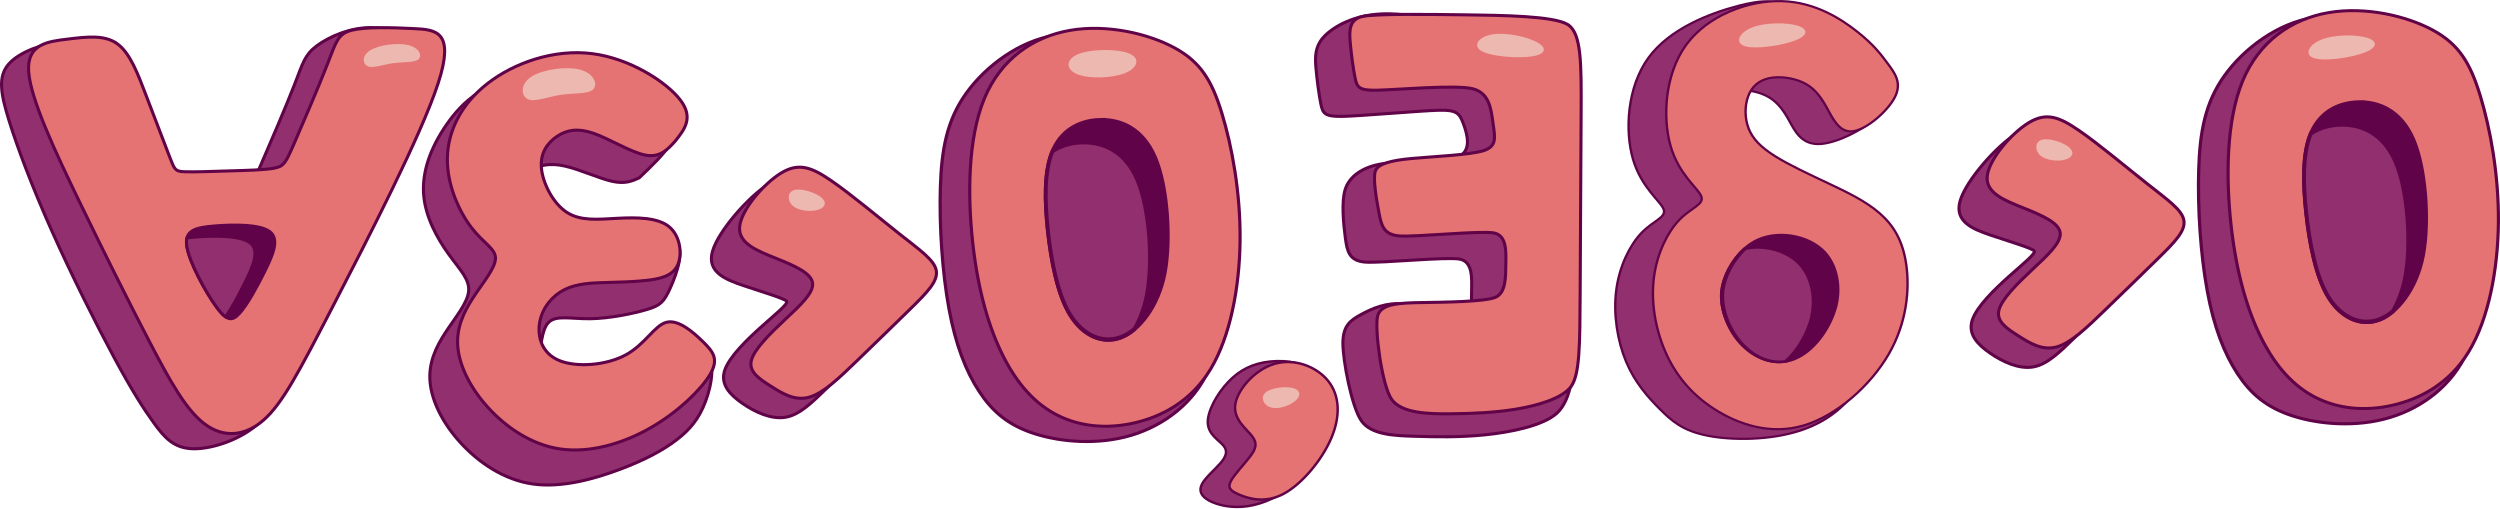
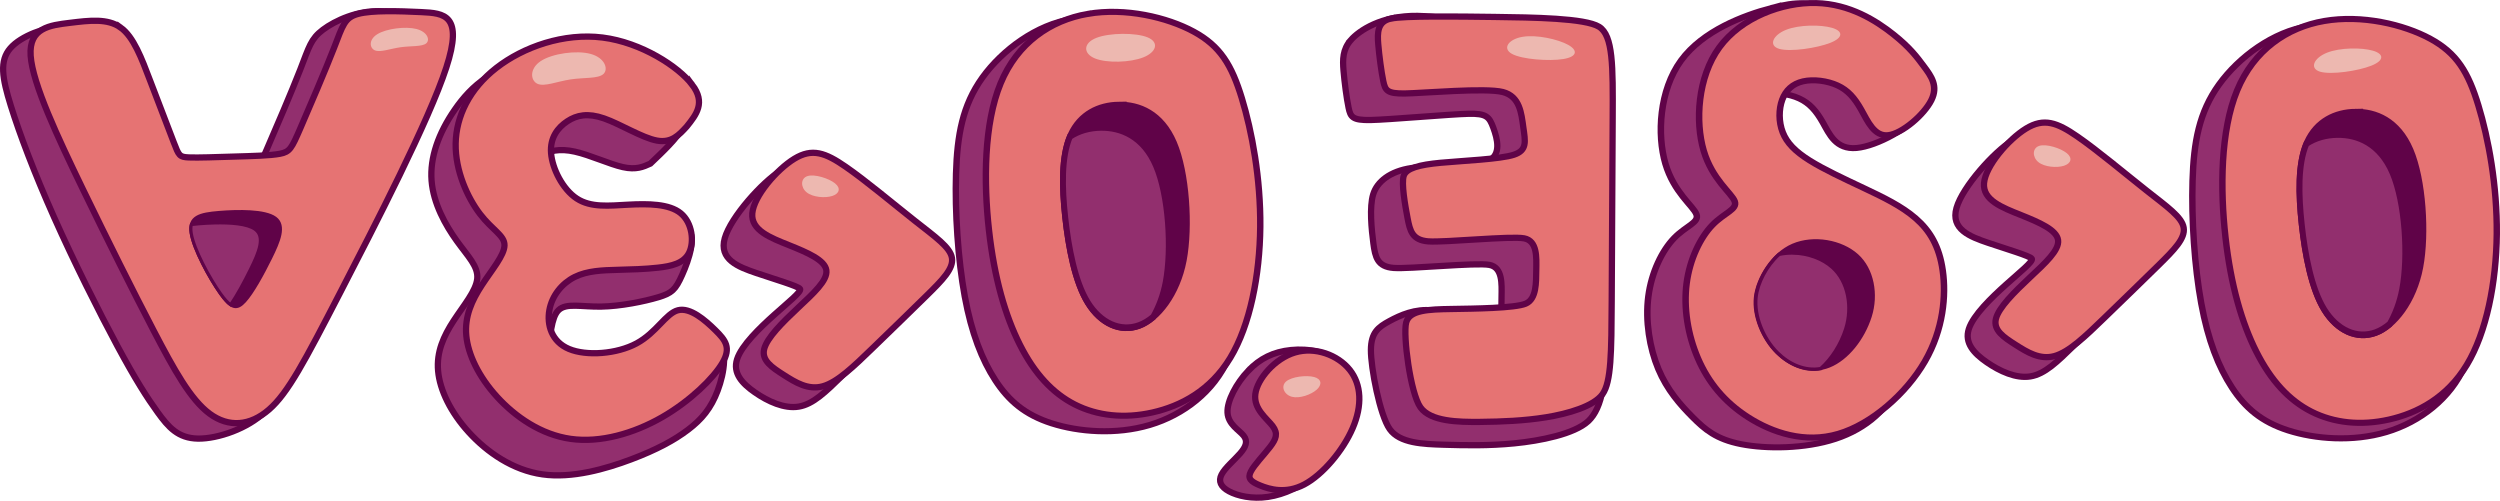
- <svg xmlns="http://www.w3.org/2000/svg" xmlns:xlink="http://www.w3.org/1999/xlink" width="809.963" height="164.648" viewBox="0 0 809.963 164.648" version="1.1" id="svg1" xml:space="preserve">
+ <svg xmlns="http://www.w3.org/2000/svg" xmlns:xlink="http://www.w3.org/1999/xlink" width="797.981" height="159.851" viewBox="0 0 797.981 159.851" version="1.1" id="svg1" xml:space="preserve">
  <defs id="defs1">
    <linearGradient id="swatch43">
      <stop style="stop-color:#600348;stop-opacity:1;" offset="0" id="stop43" />
    </linearGradient>
    <linearGradient id="swatch28">
      <stop style="stop-color:#e67373;stop-opacity:1;" offset="0" id="stop28" />
    </linearGradient>
-     <linearGradient id="swatch13" gradientTransform="matrix(1.364013,0,0,0.8775046,10.29575,65.1576)">
+     <linearGradient id="swatch13" gradientTransform="matrix(1.860533,0,0,0.7700143,18.96157,131.7303)">
      <stop style="stop-color:#922f6e;stop-opacity:1;" offset="0" id="stop13" />
    </linearGradient>
    <linearGradient id="swatch11">
      <stop style="stop-color:#e4638b;stop-opacity:1;" offset="0" id="stop11" />
    </linearGradient>
    <linearGradient id="swatch9" gradientTransform="translate(2.07443)">
      <stop style="stop-color:#edb8b0;stop-opacity:1;" offset="0" id="stop9" />
    </linearGradient>
    <linearGradient xlink:href="#swatch28" id="linearGradient28" x1="652.443" y1="274.319" x2="727.408" y2="274.319" gradientUnits="userSpaceOnUse" />
-     <linearGradient xlink:href="#swatch43" id="linearGradient43" x1="366.797" y1="281.662" x2="461.245" y2="281.662" gradientUnits="userSpaceOnUse" />
  </defs>
-   <g id="layer1" transform="translate(-71.3006,-67.58266)">
+   <g id="layer1" transform="translate(-70.801,-72.97865)">
    <g id="g43" transform="translate(-143.8271,-137.3733)">
-       <path style="fill:url(#swatch13);fill-opacity:1;stroke:url(#swatch43)" d="m 788.644,180.109 c -11.164,3.199 -28.133,10.025 -37.116,23.322 -8.983,13.296 -9.979,33.062 -6.467,45.94 3.512,12.878 11.531,18.869 12.796,22.553 1.265,3.684 -4.224,5.061 -9.171,10.569 -4.947,5.508 -9.353,15.146 -10.655,26.009 -1.302,10.863 0.501,22.952 4.128,32.306 3.627,9.354 9.079,15.974 14.141,21.458 5.062,5.484 9.734,9.834 19.996,12.01 10.263,2.176 26.116,2.18 38.882,-2.367 12.766,-4.547 22.445,-13.645 27.101,-26.592 4.656,-12.947 4.29,-29.744 2.121,-41.602 -2.168,-11.858 -6.139,-18.778 -11.932,-24.214 -5.793,-5.437 -13.409,-9.39 -21.417,-13.471 -8.008,-4.08 -16.409,-8.288 -22.33,-12.293 -5.921,-4.005 -9.361,-7.809 -11.059,-12.505 -1.697,-4.696 -1.652,-10.286 -0.202,-14.524 1.45,-4.238 4.303,-7.125 8.586,-8.176 4.284,-1.051 9.998,-0.267 14.232,1.832 4.235,2.099 6.99,5.513 9.706,10.698 2.716,5.185 5.394,12.14 13.872,11.346 8.478,-0.794 22.757,-9.339 25.726,-15.721 2.97,-6.382 -5.369,-10.602 -10.995,-14.831 -5.626,-4.228 -8.538,-8.465 -12.762,-14.148 -4.224,-5.683 -9.761,-12.811 -15.209,-16.589 -5.448,-3.778 -10.808,-4.207 -21.973,-1.008 z" id="path39" transform="matrix(0.7740566,0,0,0.7168996,167.4926,77.8114)" />
-       <path style="fill:url(#swatch13);stroke:url(#swatch43)" d="m 264.544,213.025 c -2.403,-4.333 -4.694,-6.288 -9.769,-5.934 -5.076,0.354 -12.935,3.016 -16.429,7.045 -3.494,4.029 -2.621,9.424 0.166,18.364 2.787,8.94 7.489,21.426 13.827,35.631 6.338,14.205 14.312,30.13 20.151,40.978 5.839,10.848 9.543,16.618 12.931,21.289 3.388,4.671 6.459,8.243 12.819,8.343 6.36,0.1 16.008,-3.272 21.322,-8.511 5.313,-5.238 6.292,-12.343 15.382,-32.568 9.09,-20.225 26.292,-53.57 31.248,-72.257 4.956,-18.687 -2.334,-22.715 -9.611,-23.071 -7.277,-0.356 -14.542,2.96 -18.437,5.89 -3.895,2.93 -4.422,5.473 -7.233,12.686 -2.811,7.213 -7.907,19.093 -10.726,25.578 -2.819,6.485 -3.36,7.572 -6.497,8.177 -3.136,0.605 -8.868,0.728 -14.625,0.9 -5.757,0.172 -11.542,0.394 -14.521,0.27 -2.979,-0.124 -3.155,-0.593 -4.784,-4.829 -1.628,-4.235 -4.709,-12.235 -7.505,-19.588 -2.795,-7.352 -5.307,-14.06 -7.709,-18.394 z" id="path37" transform="translate(-20.43032,11.61118)" />
-       <path style="fill:#922f6e;fill-opacity:1;stroke:url(#linearGradient43);stroke-opacity:1" d="m 446.765,226.224 c -6.981,-6.552 -29.228,-11.788 -44.183,-10.768 -14.955,1.02 -22.618,8.296 -27.823,15.819 -5.205,7.523 -7.952,15.294 -7.39,22.618 0.562,7.324 4.434,14.203 8.027,19.213 3.593,5.011 6.907,8.154 6.554,12.065 -0.353,3.911 -4.372,8.59 -7.546,13.466 -3.175,4.877 -5.505,9.951 -4.95,16.038 0.555,6.087 3.994,13.187 9.831,19.583 5.837,6.396 14.07,12.089 23.511,13.414 9.441,1.325 20.089,-1.717 28.271,-4.795 8.182,-3.078 13.898,-6.191 18.227,-9.496 4.33,-3.305 7.273,-6.801 9.403,-12.463 2.13,-5.662 3.447,-13.489 -0.449,-17.09 -3.896,-3.601 -13.004,-2.974 -19.052,0.408 -6.048,3.383 -9.036,9.522 -15.365,12.944 -6.329,3.423 -15.999,4.129 -19.622,2.467 -3.623,-1.662 -1.197,-5.691 0.017,-10.775 1.215,-5.084 1.218,-11.223 3.668,-13.614 2.45,-2.392 7.345,-1.036 13.592,-1.141 6.246,-0.105 13.843,-1.67 18.216,-2.982 4.373,-1.312 5.522,-2.37 7.638,-7.107 2.116,-4.737 5.199,-13.152 0.92,-15.675 -4.28,-2.523 -15.922,0.846 -24.612,2.866 -8.69,2.02 -14.427,2.692 -18.943,-0.274 -4.516,-2.966 -7.811,-9.569 -8.191,-14.49 -0.38,-4.921 2.156,-8.161 5.18,-10.152 3.024,-1.991 6.535,-2.735 11.403,-1.649 4.868,1.086 11.092,4.001 15.336,4.943 4.244,0.943 6.507,-0.087 8.77,-1.117 8.311,-7.891 16.544,-15.707 9.563,-22.259 z" id="path35" transform="translate(-14.98878,14.09957)" />
-       <path style="fill:url(#swatch28);stroke:url(#swatch43)" d="m 262.795,214.37 c -4.151,-2.988 -9.937,-2.255 -16.228,-1.489 -6.291,0.765 -13.086,1.562 -12.481,10.489 0.605,8.927 8.611,25.984 16.601,42.475 7.99,16.491 15.964,32.416 22.58,45.117 6.616,12.701 11.874,22.177 17.935,26.66 6.061,4.483 12.924,3.973 18.996,-1.333 6.072,-5.306 11.353,-15.407 22.594,-37.13 11.241,-21.723 28.444,-55.068 33.957,-71.976 5.513,-16.907 -0.663,-17.377 -7.94,-17.733 -7.277,-0.356 -15.656,-0.598 -20.108,0.553 -4.452,1.151 -4.978,3.694 -7.79,10.906 -2.811,7.213 -7.907,19.093 -10.726,25.578 -2.819,6.485 -3.36,7.572 -6.497,8.177 -3.136,0.605 -8.868,0.728 -14.625,0.9 -5.757,0.172 -11.542,0.394 -14.521,0.27 -2.979,-0.124 -3.155,-0.593 -4.784,-4.829 -1.628,-4.235 -4.709,-12.235 -7.505,-19.588 -2.795,-7.352 -5.307,-14.06 -9.458,-17.049 z" id="path1" transform="translate(-9.673469,4.765906)" />
+       <path style="fill:url(#swatch13);fill-opacity:1;stroke:url(#swatch43);stroke-width:2.685;stroke-dasharray:none" d="m 788.644,180.109 c -11.164,3.199 -28.133,10.025 -37.116,23.322 -8.983,13.296 -9.979,33.062 -6.467,45.94 3.512,12.878 11.531,18.869 12.796,22.553 1.265,3.684 -4.224,5.061 -9.171,10.569 -4.947,5.508 -9.353,15.146 -10.655,26.009 -1.302,10.863 0.501,22.952 4.128,32.306 3.627,9.354 9.079,15.974 14.141,21.458 5.062,5.484 9.734,9.834 19.996,12.01 10.263,2.176 26.116,2.18 38.882,-2.367 12.766,-4.547 22.445,-13.645 27.101,-26.592 4.656,-12.947 4.29,-29.744 2.121,-41.602 -2.168,-11.858 -6.139,-18.778 -11.932,-24.214 -5.793,-5.437 -13.409,-9.39 -21.417,-13.471 -8.008,-4.08 -16.409,-8.288 -22.33,-12.293 -5.921,-4.005 -9.361,-7.809 -11.059,-12.505 -1.697,-4.696 -1.652,-10.286 -0.202,-14.524 1.45,-4.238 4.303,-7.125 8.586,-8.176 4.284,-1.051 9.998,-0.267 14.232,1.832 4.235,2.099 6.99,5.513 9.706,10.698 2.716,5.185 5.394,12.14 13.872,11.346 8.478,-0.794 22.757,-9.339 25.726,-15.721 2.97,-6.382 -5.369,-10.602 -10.995,-14.831 -5.626,-4.228 -8.538,-8.465 -12.762,-14.148 -4.224,-5.683 -9.761,-12.811 -15.209,-16.589 -5.448,-3.778 -10.808,-4.207 -21.973,-1.008 z" id="path39" transform="matrix(0.7740566,0,0,0.7168996,169.4926,83.8114)" />
+       <path style="fill:url(#swatch13);stroke:url(#swatch43);stroke-width:2;stroke-dasharray:none" d="m 264.544,213.025 c -2.403,-4.333 -4.694,-6.288 -9.769,-5.934 -5.076,0.354 -12.935,3.016 -16.429,7.045 -3.494,4.029 -2.621,9.424 0.166,18.364 2.787,8.94 7.489,21.426 13.827,35.631 6.338,14.205 14.312,30.13 20.151,40.978 5.839,10.848 9.543,16.618 12.931,21.289 3.388,4.671 6.459,8.243 12.819,8.343 6.36,0.1 16.008,-3.272 21.322,-8.511 5.313,-5.238 6.292,-12.343 15.382,-32.568 9.09,-20.225 26.292,-53.57 31.248,-72.257 4.956,-18.687 -2.334,-22.715 -9.611,-23.071 -7.277,-0.356 -14.542,2.96 -18.437,5.89 -3.895,2.93 -4.422,5.473 -7.233,12.686 -2.811,7.213 -7.907,19.093 -10.726,25.578 -2.819,6.485 -3.36,7.572 -6.497,8.177 -3.136,0.605 -8.868,0.728 -14.625,0.9 -5.757,0.172 -11.542,0.394 -14.521,0.27 -2.979,-0.124 -3.155,-0.593 -4.784,-4.829 -1.628,-4.235 -4.709,-12.235 -7.505,-19.588 -2.795,-7.352 -5.307,-14.06 -7.709,-18.394 z" id="path37" transform="translate(-20.43032,11.61118)" />
+       <path style="fill:#922f6e;fill-opacity:1;stroke:url(#swatch43);stroke-width:2;stroke-dasharray:none;stroke-opacity:1" d="m 446.765,226.224 c -6.981,-6.552 -29.228,-11.788 -44.183,-10.768 -14.955,1.02 -22.618,8.296 -27.823,15.819 -5.205,7.523 -7.952,15.294 -7.39,22.618 0.562,7.324 4.434,14.203 8.027,19.213 3.593,5.011 6.907,8.154 6.554,12.065 -0.353,3.911 -4.372,8.59 -7.546,13.466 -3.175,4.877 -5.505,9.951 -4.95,16.038 0.555,6.087 3.994,13.187 9.831,19.583 5.837,6.396 14.07,12.089 23.511,13.414 9.441,1.325 20.089,-1.717 28.271,-4.795 8.182,-3.078 13.898,-6.191 18.227,-9.496 4.33,-3.305 7.273,-6.801 9.403,-12.463 2.13,-5.662 3.447,-13.489 -0.449,-17.09 -3.896,-3.601 -13.004,-2.974 -19.052,0.408 -6.048,3.383 -9.036,9.522 -15.365,12.944 -6.329,3.423 -15.999,4.129 -19.622,2.467 -3.623,-1.662 -1.197,-5.691 0.017,-10.775 1.215,-5.084 1.218,-11.223 3.668,-13.614 2.45,-2.392 7.345,-1.036 13.592,-1.141 6.246,-0.105 13.843,-1.67 18.216,-2.982 4.373,-1.312 5.522,-2.37 7.638,-7.107 2.116,-4.737 5.199,-13.152 0.92,-15.675 -4.28,-2.523 -15.922,0.846 -24.612,2.866 -8.69,2.02 -14.427,2.692 -18.943,-0.274 -4.516,-2.966 -7.811,-9.569 -8.191,-14.49 -0.38,-4.921 2.156,-8.161 5.18,-10.152 3.024,-1.991 6.535,-2.735 11.403,-1.649 4.868,1.086 11.092,4.001 15.336,4.943 4.244,0.943 6.507,-0.087 8.77,-1.117 8.311,-7.891 16.544,-15.707 9.563,-22.259 z" id="path35" transform="translate(-14.98878,14.09957)" />
+       <path style="fill:url(#swatch28);stroke:url(#swatch43);stroke-width:2;stroke-dasharray:none" d="m 262.795,214.37 c -4.151,-2.988 -9.937,-2.255 -16.228,-1.489 -6.291,0.765 -13.086,1.562 -12.481,10.489 0.605,8.927 8.611,25.984 16.601,42.475 7.99,16.491 15.964,32.416 22.58,45.117 6.616,12.701 11.874,22.177 17.935,26.66 6.061,4.483 12.924,3.973 18.996,-1.333 6.072,-5.306 11.353,-15.407 22.594,-37.13 11.241,-21.723 28.444,-55.068 33.957,-71.976 5.513,-16.907 -0.663,-17.377 -7.94,-17.733 -7.277,-0.356 -15.656,-0.598 -20.108,0.553 -4.452,1.151 -4.978,3.694 -7.79,10.906 -2.811,7.213 -7.907,19.093 -10.726,25.578 -2.819,6.485 -3.36,7.572 -6.497,8.177 -3.136,0.605 -8.868,0.728 -14.625,0.9 -5.757,0.172 -11.542,0.394 -14.521,0.27 -2.979,-0.124 -3.155,-0.593 -4.784,-4.829 -1.628,-4.235 -4.709,-12.235 -7.505,-19.588 -2.795,-7.352 -5.307,-14.06 -9.458,-17.049 z" id="path1" transform="translate(-9.673469,4.765906)" />
      <path style="fill:url(#swatch43);fill-opacity:1;stroke:url(#swatch43)" d="m 312.154,275.208 c -3.255,-2.414 -11.858,-2.292 -17.947,-1.792 -6.089,0.499 -9.663,1.376 -8.883,6.519 0.78,5.143 5.915,14.553 9.372,19.393 3.457,4.84 5.238,5.112 7.712,2.382 2.474,-2.73 5.643,-8.46 8.275,-13.8 2.631,-5.34 4.726,-10.289 1.471,-12.702 z" id="path2" transform="translate(-9.673469,4.765906)" />
-       <path style="fill:#e67373;fill-opacity:1;stroke:url(#swatch43)" d="m 441.555,234.613 c -4.378,-5.759 -16.194,-13.467 -28.568,-15.042 -12.374,-1.574 -25.307,2.985 -33.908,9.667 -8.601,6.681 -12.869,15.484 -13.013,24.194 -0.144,8.71 3.836,17.327 7.782,22.473 3.946,5.147 7.858,6.823 7.804,10.001 -0.054,3.178 -4.073,7.856 -7.248,12.733 -3.175,4.877 -5.505,9.951 -4.95,16.038 0.555,6.087 3.994,13.187 9.831,19.583 5.837,6.396 14.07,12.089 23.511,13.414 9.441,1.325 20.089,-1.717 29.134,-6.907 9.044,-5.19 16.485,-12.527 19.3,-17.369 2.815,-4.842 1.004,-7.188 -2.282,-10.425 -3.286,-3.237 -8.049,-7.364 -11.924,-6.358 -3.875,1.006 -6.863,7.145 -13.192,10.567 -6.329,3.423 -15.999,4.129 -21.591,1.788 -5.592,-2.341 -7.105,-7.728 -6.271,-12.378 0.834,-4.649 4.016,-8.561 8.068,-10.586 4.052,-2.025 8.975,-2.163 13.574,-2.285 4.599,-0.122 8.875,-0.227 13.04,-0.697 4.165,-0.47 8.22,-1.306 9.921,-4.766 1.701,-3.46 1.049,-9.545 -2.656,-12.597 -3.705,-3.052 -10.463,-3.072 -16.711,-2.746 -6.248,0.326 -11.985,0.998 -16.501,-1.968 -4.516,-2.966 -7.811,-9.569 -8.191,-14.49 -0.38,-4.921 2.156,-8.161 5.18,-10.152 3.024,-1.991 6.535,-2.735 11.757,-0.916 5.221,1.819 12.152,6.201 16.83,7.062 4.678,0.861 7.104,-1.799 9.53,-4.458 3.061,-3.811 6.122,-7.621 1.744,-13.381 z" id="path3" transform="translate(-5.992797,2.765906)" />
+       <path style="fill:#e67373;fill-opacity:1;stroke:url(#swatch43);stroke-width:2;stroke-dasharray:none" d="m 441.555,234.613 c -4.378,-5.759 -16.194,-13.467 -28.568,-15.042 -12.374,-1.574 -25.307,2.985 -33.908,9.667 -8.601,6.681 -12.869,15.484 -13.013,24.194 -0.144,8.71 3.836,17.327 7.782,22.473 3.946,5.147 7.858,6.823 7.804,10.001 -0.054,3.178 -4.073,7.856 -7.248,12.733 -3.175,4.877 -5.505,9.951 -4.95,16.038 0.555,6.087 3.994,13.187 9.831,19.583 5.837,6.396 14.07,12.089 23.511,13.414 9.441,1.325 20.089,-1.717 29.134,-6.907 9.044,-5.19 16.485,-12.527 19.3,-17.369 2.815,-4.842 1.004,-7.188 -2.282,-10.425 -3.286,-3.237 -8.049,-7.364 -11.924,-6.358 -3.875,1.006 -6.863,7.145 -13.192,10.567 -6.329,3.423 -15.999,4.129 -21.591,1.788 -5.592,-2.341 -7.105,-7.728 -6.271,-12.378 0.834,-4.649 4.016,-8.561 8.068,-10.586 4.052,-2.025 8.975,-2.163 13.574,-2.285 4.599,-0.122 8.875,-0.227 13.04,-0.697 4.165,-0.47 8.22,-1.306 9.921,-4.766 1.701,-3.46 1.049,-9.545 -2.656,-12.597 -3.705,-3.052 -10.463,-3.072 -16.711,-2.746 -6.248,0.326 -11.985,0.998 -16.501,-1.968 -4.516,-2.966 -7.811,-9.569 -8.191,-14.49 -0.38,-4.921 2.156,-8.161 5.18,-10.152 3.024,-1.991 6.535,-2.735 11.757,-0.916 5.221,1.819 12.152,6.201 16.83,7.062 4.678,0.861 7.104,-1.799 9.53,-4.458 3.061,-3.811 6.122,-7.621 1.744,-13.381 z" id="path3" transform="translate(-5.992797,2.765906)" />
      <g id="g41">
-         <path style="fill:url(#swatch13);fill-opacity:1;stroke:url(#swatch43)" d="m 482.412,242.771 c -5.705,3.48 -15.862,14.705 -17.796,21.502 -1.934,6.797 4.355,9.167 10.039,11.098 5.684,1.931 13.509,4.23 14.008,5.101 0.499,0.871 -3.978,4.413 -8.38,8.375 -4.402,3.962 -10.3,9.587 -11.733,14.047 -1.433,4.46 1.6,7.756 5.726,10.613 4.126,2.857 9.344,5.277 13.944,4.523 4.6,-0.754 8.581,-4.681 13.827,-9.796 5.247,-5.115 11.759,-11.418 16.795,-16.376 5.036,-4.957 8.595,-8.569 8.04,-11.984 -0.555,-3.416 -5.225,-6.635 -11.954,-11.945 -6.729,-5.31 -15.517,-12.71 -20.537,-18.542 -5.021,-5.832 -6.274,-10.096 -11.979,-6.615 z" id="path33" transform="translate(-18.64951,22.11368)" />
-         <path style="fill:#e67373;fill-opacity:1;stroke:url(#swatch43)" d="m 476.573,248.226 c -5.705,3.48 -12.942,11.977 -13.416,17.411 -0.474,5.433 5.815,7.803 11.729,10.176 5.915,2.373 11.455,4.749 11.908,8.008 0.453,3.259 -4.182,7.402 -9.045,11.979 -4.863,4.577 -9.954,9.587 -10.811,13.202 -0.856,3.615 2.522,5.835 6.245,8.212 3.722,2.377 7.788,4.912 12.445,3.639 4.657,-1.273 9.906,-6.352 15.786,-12.044 5.881,-5.691 12.393,-11.995 17.429,-16.952 5.036,-4.957 8.595,-8.569 8.04,-11.984 -0.555,-3.416 -5.225,-6.635 -11.954,-11.945 -6.729,-5.31 -15.517,-12.71 -21.997,-17.178 -6.48,-4.468 -10.654,-6.004 -16.359,-2.524 z" id="path4" transform="translate(-8.399977,12.80531)" />
+         <path style="fill:url(#swatch13);fill-opacity:1;stroke:url(#swatch43);stroke-width:2;stroke-dasharray:none" d="m 482.412,242.771 c -5.705,3.48 -15.862,14.705 -17.796,21.502 -1.934,6.797 4.355,9.167 10.039,11.098 5.684,1.931 13.509,4.23 14.008,5.101 0.499,0.871 -3.978,4.413 -8.38,8.375 -4.402,3.962 -10.3,9.587 -11.733,14.047 -1.433,4.46 1.6,7.756 5.726,10.613 4.126,2.857 9.344,5.277 13.944,4.523 4.6,-0.754 8.581,-4.681 13.827,-9.796 5.247,-5.115 11.759,-11.418 16.795,-16.376 5.036,-4.957 8.595,-8.569 8.04,-11.984 -0.555,-3.416 -5.225,-6.635 -11.954,-11.945 -6.729,-5.31 -15.517,-12.71 -20.537,-18.542 -5.021,-5.832 -6.274,-10.096 -11.979,-6.615 z" id="path33" transform="translate(-18.64951,22.11368)" />
+         <path style="fill:#e67373;fill-opacity:1;stroke:url(#swatch43);stroke-width:2;stroke-dasharray:none" d="m 476.573,248.226 c -5.705,3.48 -12.942,11.977 -13.416,17.411 -0.474,5.433 5.815,7.803 11.729,10.176 5.915,2.373 11.455,4.749 11.908,8.008 0.453,3.259 -4.182,7.402 -9.045,11.979 -4.863,4.577 -9.954,9.587 -10.811,13.202 -0.856,3.615 2.522,5.835 6.245,8.212 3.722,2.377 7.788,4.912 12.445,3.639 4.657,-1.273 9.906,-6.352 15.786,-12.044 5.881,-5.691 12.393,-11.995 17.429,-16.952 5.036,-4.957 8.595,-8.569 8.04,-11.984 -0.555,-3.416 -5.225,-6.635 -11.954,-11.945 -6.729,-5.31 -15.517,-12.71 -21.997,-17.178 -6.48,-4.468 -10.654,-6.004 -16.359,-2.524 z" id="path4" transform="translate(-8.399977,12.80531)" />
        <path style="fill:url(#swatch9);fill-opacity:1;stroke:none;stroke-opacity:1" d="m 406.216,230.833 c -3.546,-1.032 -10.461,-1.032 -14.667,0.647 -4.206,1.679 -5.703,5.037 -2.157,6.069 3.546,1.032 12.135,-0.262 16.341,-1.941 4.206,-1.679 4.029,-3.743 0.483,-4.776 z" id="path52-7" transform="matrix(0.5663611,0.0418897,0.2451739,-0.8406598,193.6004,449.9435)" />
      </g>
-       <g id="g42" style="stroke:url(#swatch43)">
-         <path style="fill:url(#swatch13);fill-opacity:1;stroke:url(#swatch43)" d="m 564.445,211.379 c -10.702,1.729 -21.167,9.835 -27.214,18.673 -6.047,8.838 -7.675,18.408 -8.024,30.713 -0.349,12.305 0.583,27.345 2.646,39.133 2.063,11.789 5.258,20.326 9.31,26.829 4.052,6.503 8.961,10.972 17.1,13.709 8.139,2.737 19.507,3.742 29.784,0.52 10.276,-3.222 19.461,-10.671 23.849,-21.14 4.388,-10.469 3.981,-23.959 2.441,-38.232 -1.54,-14.273 -4.211,-29.329 -7.285,-39.899 -3.074,-10.57 -6.551,-16.655 -13.759,-22.021 -7.208,-5.366 -18.146,-10.014 -28.848,-8.285 z" id="path31" transform="matrix(1.050839,0,0,1,-36.3204,5.038067)" />
-         <path style="fill:url(#swatch28);fill-opacity:1;stroke:url(#swatch43);stroke-width:0.976;stroke-dasharray:none;stroke-opacity:1" d="m 560.268,214.781 c -11.37,2.058 -21.417,9.285 -26.486,22.186 -5.069,12.901 -5.162,31.475 -3.537,46.797 1.624,15.323 4.965,27.394 9.383,36.587 4.418,9.192 9.912,15.505 16.734,19.126 6.823,3.621 14.974,4.549 23.569,2.518 8.595,-2.031 17.633,-7.021 23.63,-17.452 5.997,-10.431 8.952,-26.302 9.095,-41.766 0.142,-15.464 -2.529,-30.52 -5.603,-41.09 -3.074,-10.57 -6.551,-16.655 -14.636,-21.253 -8.085,-4.598 -20.778,-7.71 -32.148,-5.652 z" id="path5" transform="matrix(1.050839,0,0,1,-26.90977,0)" />
-         <path style="fill:url(#swatch43);stroke:url(#swatch43)" d="m 569.275,247.023 c -5.149,0.061 -9.926,2.119 -12.335,6.813 -2.408,4.694 -2.198,11.814 -1.364,18.625 0.834,6.811 2.476,14.623 5.766,19.337 3.29,4.714 8.312,6.728 13.079,5.181 4.767,-1.547 9.765,-7.207 11.391,-14.823 1.626,-7.617 0.744,-19.795 -2.473,-26.493 -3.217,-6.698 -8.917,-8.7 -14.065,-8.639 z" id="path6" transform="matrix(1.2512,0,0,1.408533,-140.5036,-104.0606)" />
-         <path id="path68" style="fill:url(#swatch13);stroke:url(#swatch43)" d="m 569.275,247.022 c -2.856,0.034 -5.598,0.683 -7.885,2.055 -2.243,4.694 -2.024,11.65 -1.208,18.311 0.834,6.811 2.476,14.623 5.766,19.337 3.29,4.714 8.311,6.728 13.078,5.18 1.205,-0.391 2.425,-1.044 3.601,-1.926 1.426,-2.233 2.557,-4.884 3.184,-7.825 1.626,-7.617 0.744,-19.795 -2.473,-26.493 -3.217,-6.698 -8.916,-8.7 -14.065,-8.639 z" transform="matrix(1.2512,0,0,1.408533,-146.2659,-96.91532)" />
+       <g id="g42" style="stroke:url(#swatch43);stroke-width:2;stroke-dasharray:none">
+         <path style="fill:url(#swatch13);fill-opacity:1;stroke:url(#swatch43);stroke-width:1.951;stroke-dasharray:none" d="m 564.445,211.379 c -10.702,1.729 -21.167,9.835 -27.214,18.673 -6.047,8.838 -7.675,18.408 -8.024,30.713 -0.349,12.305 0.583,27.345 2.646,39.133 2.063,11.789 5.258,20.326 9.31,26.829 4.052,6.503 8.961,10.972 17.1,13.709 8.139,2.737 19.507,3.742 29.784,0.52 10.276,-3.222 19.461,-10.671 23.849,-21.14 4.388,-10.469 3.981,-23.959 2.441,-38.232 -1.54,-14.273 -4.211,-29.329 -7.285,-39.899 -3.074,-10.57 -6.551,-16.655 -13.759,-22.021 -7.208,-5.366 -18.146,-10.014 -28.848,-8.285 z" id="path31" transform="matrix(1.050839,0,0,1,-36.3204,5.038067)" />
+         <path style="fill:url(#swatch28);fill-opacity:1;stroke:url(#swatch43);stroke-width:1.951;stroke-dasharray:none;stroke-opacity:1" d="m 560.268,214.781 c -11.37,2.058 -21.417,9.285 -26.486,22.186 -5.069,12.901 -5.162,31.475 -3.537,46.797 1.624,15.323 4.965,27.394 9.383,36.587 4.418,9.192 9.912,15.505 16.734,19.126 6.823,3.621 14.974,4.549 23.569,2.518 8.595,-2.031 17.633,-7.021 23.63,-17.452 5.997,-10.431 8.952,-26.302 9.095,-41.766 0.142,-15.464 -2.529,-30.52 -5.603,-41.09 -3.074,-10.57 -6.551,-16.655 -14.636,-21.253 -8.085,-4.598 -20.778,-7.71 -32.148,-5.652 z" id="path5" transform="matrix(1.050839,0,0,1,-26.90977,0)" />
+         <path style="fill:url(#swatch43);stroke:url(#swatch43);stroke-width:1.507;stroke-dasharray:none" d="m 569.275,247.023 c -5.149,0.061 -9.926,2.119 -12.335,6.813 -2.408,4.694 -2.198,11.814 -1.364,18.625 0.834,6.811 2.476,14.623 5.766,19.337 3.29,4.714 8.312,6.728 13.079,5.181 4.767,-1.547 9.765,-7.207 11.391,-14.823 1.626,-7.617 0.744,-19.795 -2.473,-26.493 -3.217,-6.698 -8.917,-8.7 -14.065,-8.639 z" id="path6" transform="matrix(1.2512,0,0,1.408533,-140.5036,-104.0606)" />
+         <path id="path68" style="fill:url(#swatch13);stroke:url(#swatch43);stroke-width:1.507;stroke-dasharray:none" d="m 569.275,247.022 c -2.856,0.034 -5.598,0.683 -7.885,2.055 -2.243,4.694 -2.024,11.65 -1.208,18.311 0.834,6.811 2.476,14.623 5.766,19.337 3.29,4.714 8.311,6.728 13.078,5.18 1.205,-0.391 2.425,-1.044 3.601,-1.926 1.426,-2.233 2.557,-4.884 3.184,-7.825 1.626,-7.617 0.744,-19.795 -2.473,-26.493 -3.217,-6.698 -8.916,-8.7 -14.065,-8.639 z" transform="matrix(1.2512,0,0,1.408533,-146.2659,-96.91532)" />
      </g>
-       <path style="fill:url(#swatch13);fill-opacity:1;stroke:url(#swatch43)" d="m 654.881,208.673 c -2.625,2.999 -2.625,6.207 -2.329,9.759 0.296,3.552 0.985,8.861 1.613,11.827 0.628,2.965 1.211,4.022 6.939,3.929 5.728,-0.094 25.752,-1.878 31.38,-1.991 5.628,-0.113 6.572,0.906 7.871,4.436 1.299,3.53 2.656,8.623 -1.573,10.598 -4.229,1.975 -17.705,1.259 -24.552,2.286 -6.847,1.027 -10.964,4.341 -12.21,8.39 -1.246,4.049 -0.53,11.249 0.062,15.657 0.593,4.408 1.282,7.437 6.446,7.833 5.164,0.395 26.402,-1.788 30.618,-0.964 4.216,0.824 3.904,6.107 3.847,10.094 -0.057,3.987 0.113,9.942 -1.997,10.135 -2.11,0.193 -14.581,-5.098 -20.07,-5.706 -5.489,-0.608 -10.217,1.507 -13.738,3.418 -3.521,1.911 -5.859,3.622 -5.894,9.217 -0.036,5.595 2.828,20.786 6.015,25.274 3.187,4.488 10.538,4.763 17.271,4.963 6.733,0.2 14.21,0.376 22.483,-0.437 8.273,-0.813 19.11,-2.943 23.586,-7.066 4.476,-4.123 6.329,-13.67 5.269,-30.25 -1.06,-16.58 -4.792,-41.916 -6.62,-58.254 -1.828,-16.338 -1.778,-25.637 -9.24,-30.319 -7.462,-4.682 -32.445,-10.405 -43.94,-10.555 -11.495,-0.149 -18.614,4.726 -21.239,7.725 z" id="path23" transform="translate(-11.08282,8.475095)" />
-       <path style="fill:url(#linearGradient28);fill-opacity:1;stroke:url(#swatch43);stroke-opacity:1" d="m 656.608,210.28 c -4.352,0.898 -4.352,4.6 -4.056,8.152 0.296,3.552 0.985,8.861 1.613,11.827 0.628,2.965 1.211,4.022 6.939,3.929 5.728,-0.094 25.752,-1.878 31.209,-0.465 5.457,1.412 5.915,6.758 6.549,11.264 0.634,4.506 1.299,7.329 -3.002,8.754 -4.301,1.425 -16.491,1.922 -23.38,2.567 -6.889,0.644 -10.959,1.736 -11.777,4.128 -0.818,2.392 0.433,9.498 1.203,13.519 0.77,4.021 1.459,7.047 6.623,7.442 5.164,0.395 26.402,-1.788 30.618,-0.964 4.216,0.824 3.904,6.107 3.847,10.094 -0.057,3.987 0.094,9.289 -3.368,10.75 -3.462,1.461 -16.462,1.583 -23.754,1.705 -7.292,0.121 -13.375,0.317 -14.41,4.336 -1.034,4.018 1.333,22.537 4.567,27.061 3.235,4.525 11.975,4.709 19.012,4.641 7.037,-0.069 14.139,-0.357 21.068,-1.474 6.929,-1.117 15.269,-3.489 18.047,-7.401 2.778,-3.912 2.828,-13.302 2.917,-29.871 0.088,-16.569 0.223,-41.886 0.311,-58.348 0.088,-16.462 0.14,-26.276 -4.356,-29.034 -4.497,-2.758 -20.896,-2.971 -33.445,-3.134 -12.55,-0.163 -28.624,-0.372 -32.976,0.526 z" id="path7" />
-       <path style="fill:#e67373;fill-opacity:1;stroke:url(#swatch43)" d="m 791.412,183.674 c -13.933,-0.365 -30.902,6.461 -39.884,19.757 -8.983,13.296 -9.979,33.062 -6.467,45.94 3.512,12.878 11.531,18.869 12.796,22.553 1.265,3.684 -4.224,5.061 -9.171,10.569 -4.947,5.508 -9.353,15.146 -10.655,26.009 -1.302,10.863 0.501,22.952 4.699,33.431 4.198,10.479 10.792,19.35 20.753,26.202 9.961,6.853 23.29,11.687 37.077,7.332 13.787,-4.355 28.031,-17.901 35.715,-32.214 7.683,-14.314 8.806,-29.396 7.382,-40.397 -1.424,-11.001 -5.395,-17.92 -11.188,-23.357 -5.793,-5.437 -13.409,-9.39 -21.417,-13.471 -8.008,-4.08 -16.409,-8.288 -22.33,-12.293 -5.921,-4.005 -9.361,-7.809 -11.059,-12.505 -1.697,-4.696 -1.652,-10.286 -0.202,-14.524 1.45,-4.238 4.303,-7.125 8.586,-8.176 4.284,-1.051 9.998,-0.267 14.232,1.832 4.235,2.099 6.99,5.513 9.706,10.698 2.716,5.185 5.394,12.14 11.205,11.422 5.811,-0.719 14.755,-9.111 17.725,-15.494 2.97,-6.382 -0.035,-10.754 -2.994,-15.058 -2.959,-4.304 -5.871,-8.541 -12.775,-14.438 -6.904,-5.897 -17.801,-13.454 -31.734,-13.819 z" id="path8" transform="matrix(0.7740566,0,0,0.7168996,179.7019,73.64897)" />
-       <path style="fill:url(#swatch13);fill-opacity:1;stroke:url(#swatch43)" d="m 618.757,324.63 c -5.442,3.92 -10.541,10.146 -11.148,14.773 -0.607,4.627 3.277,7.656 4.584,10.161 1.307,2.505 0.037,4.486 -2.704,6.641 -2.741,2.155 -6.954,4.485 -8.775,6.831 -1.822,2.346 -1.253,4.71 1.691,7.086 2.944,2.376 8.263,4.764 14.747,5.033 6.484,0.268 14.132,-1.583 19.318,-5.186 5.186,-3.603 7.91,-8.958 11.431,-16.585 3.521,-7.627 7.838,-17.526 5.948,-23.887 -1.89,-6.362 -9.986,-9.187 -16.926,-9.793 -6.94,-0.606 -12.724,1.007 -18.165,4.927 z" id="path13" transform="matrix(0.7917275,-0.150272,0.150272,0.7917275,74.37789,164.6711)" />
-       <path style="fill:url(#swatch43);stroke:#600348;stroke-opacity:1" d="m 567.86,248.348 c -4.74,3.15 -8.258,12.067 -8.767,18.968 -0.509,6.901 1.737,15.206 4.998,20.237 3.261,5.031 7.758,7.612 11.987,4.968 4.229,-2.644 7.944,-10.026 9.59,-18.078 1.646,-8.052 0.556,-17.291 -3.1,-22.402 -3.657,-5.112 -9.968,-6.843 -14.708,-3.693 z" id="path19" transform="matrix(1.364013,0,0,0.8775046,10.52427,64.59635)" />
-       <path style="fill:url(#swatch28);fill-opacity:1;stroke:url(#swatch43)" d="m 625.975,321.743 c -8.277,0.845 -16.616,7.524 -18.494,13.22 -1.878,5.696 2.706,10.41 4.362,13.757 1.657,3.348 0.387,5.329 -2.537,7.935 -2.924,2.606 -7.501,5.836 -9.323,8.183 -1.822,2.346 -0.888,3.809 2.564,6.063 3.452,2.254 9.423,5.3 17.269,2.891 7.846,-2.409 17.567,-10.273 23.023,-18.335 5.456,-8.062 6.648,-16.322 3.137,-22.946 -3.511,-6.624 -11.725,-11.613 -20.002,-10.767 z" id="path29" transform="matrix(0.7917275,-0.150272,0.150272,0.7917275,84.0301,162.1909)" />
-       <use x="0" y="0" xlink:href="#g41" id="use41" transform="translate(404.1968,-16.29826)" />
-       <use x="0" y="0" xlink:href="#g42" id="use42" transform="translate(407.6802,-5.732624)" style="stroke:url(#swatch43)" />
+       <path style="fill:url(#swatch13);fill-opacity:1;stroke:url(#swatch43);stroke-width:2;stroke-dasharray:none" d="m 654.881,208.673 c -2.625,2.999 -2.625,6.207 -2.329,9.759 0.296,3.552 0.985,8.861 1.613,11.827 0.628,2.965 1.211,4.022 6.939,3.929 5.728,-0.094 25.752,-1.878 31.38,-1.991 5.628,-0.113 6.572,0.906 7.871,4.436 1.299,3.53 2.656,8.623 -1.573,10.598 -4.229,1.975 -17.705,1.259 -24.552,2.286 -6.847,1.027 -10.964,4.341 -12.21,8.39 -1.246,4.049 -0.53,11.249 0.062,15.657 0.593,4.408 1.282,7.437 6.446,7.833 5.164,0.395 26.402,-1.788 30.618,-0.964 4.216,0.824 3.904,6.107 3.847,10.094 -0.057,3.987 0.113,9.942 -1.997,10.135 -2.11,0.193 -14.581,-5.098 -20.07,-5.706 -5.489,-0.608 -10.217,1.507 -13.738,3.418 -3.521,1.911 -5.859,3.622 -5.894,9.217 -0.036,5.595 2.828,20.786 6.015,25.274 3.187,4.488 10.538,4.763 17.271,4.963 6.733,0.2 14.21,0.376 22.483,-0.437 8.273,-0.813 19.11,-2.943 23.586,-7.066 4.476,-4.123 6.329,-13.67 5.269,-30.25 -1.06,-16.58 -4.792,-41.916 -6.62,-58.254 -1.828,-16.338 -1.778,-25.637 -9.24,-30.319 -7.462,-4.682 -32.445,-10.405 -43.94,-10.555 -11.495,-0.149 -18.614,4.726 -21.239,7.725 z" id="path23" transform="translate(-9.082816,14.47509)" />
+       <path style="fill:url(#linearGradient28);fill-opacity:1;stroke:url(#swatch43);stroke-width:2;stroke-dasharray:none;stroke-opacity:1" d="m 656.608,210.28 c -4.352,0.898 -4.352,4.6 -4.056,8.152 0.296,3.552 0.985,8.861 1.613,11.827 0.628,2.965 1.211,4.022 6.939,3.929 5.728,-0.094 25.752,-1.878 31.209,-0.465 5.457,1.412 5.915,6.758 6.549,11.264 0.634,4.506 1.299,7.329 -3.002,8.754 -4.301,1.425 -16.491,1.922 -23.38,2.567 -6.889,0.644 -10.959,1.736 -11.777,4.128 -0.818,2.392 0.433,9.498 1.203,13.519 0.77,4.021 1.459,7.047 6.623,7.442 5.164,0.395 26.402,-1.788 30.618,-0.964 4.216,0.824 3.904,6.107 3.847,10.094 -0.057,3.987 0.094,9.289 -3.368,10.75 -3.462,1.461 -16.462,1.583 -23.754,1.705 -7.292,0.121 -13.375,0.317 -14.41,4.336 -1.034,4.018 1.333,22.537 4.567,27.061 3.235,4.525 11.975,4.709 19.012,4.641 7.037,-0.069 14.139,-0.357 21.068,-1.474 6.929,-1.117 15.269,-3.489 18.047,-7.401 2.778,-3.912 2.828,-13.302 2.917,-29.871 0.088,-16.569 0.223,-41.886 0.311,-58.348 0.088,-16.462 0.14,-26.276 -4.356,-29.034 -4.497,-2.758 -20.896,-2.971 -33.445,-3.134 -12.55,-0.163 -28.624,-0.372 -32.976,0.526 z" id="path7" transform="translate(2,6)" />
+       <path style="fill:#e67373;fill-opacity:1;stroke:url(#swatch43);stroke-width:2.685;stroke-dasharray:none" d="m 791.412,183.674 c -13.933,-0.365 -30.902,6.461 -39.884,19.757 -8.983,13.296 -9.979,33.062 -6.467,45.94 3.512,12.878 11.531,18.869 12.796,22.553 1.265,3.684 -4.224,5.061 -9.171,10.569 -4.947,5.508 -9.353,15.146 -10.655,26.009 -1.302,10.863 0.501,22.952 4.699,33.431 4.198,10.479 10.792,19.35 20.753,26.202 9.961,6.853 23.29,11.687 37.077,7.332 13.787,-4.355 28.031,-17.901 35.715,-32.214 7.683,-14.314 8.806,-29.396 7.382,-40.397 -1.424,-11.001 -5.395,-17.92 -11.188,-23.357 -5.793,-5.437 -13.409,-9.39 -21.417,-13.471 -8.008,-4.08 -16.409,-8.288 -22.33,-12.293 -5.921,-4.005 -9.361,-7.809 -11.059,-12.505 -1.697,-4.696 -1.652,-10.286 -0.202,-14.524 1.45,-4.238 4.303,-7.125 8.586,-8.176 4.284,-1.051 9.998,-0.267 14.232,1.832 4.235,2.099 6.99,5.513 9.706,10.698 2.716,5.185 5.394,12.14 11.205,11.422 5.811,-0.719 14.755,-9.111 17.725,-15.494 2.97,-6.382 -0.035,-10.754 -2.994,-15.058 -2.959,-4.304 -5.871,-8.541 -12.775,-14.438 -6.904,-5.897 -17.801,-13.454 -31.734,-13.819 z" id="path8" transform="matrix(0.7740566,0,0,0.7168996,181.7019,79.64897)" />
+       <path style="fill:url(#swatch13);fill-opacity:1;stroke:url(#swatch43);stroke-width:2.482;stroke-dasharray:none" d="m 618.757,324.63 c -5.442,3.92 -10.541,10.146 -11.148,14.773 -0.607,4.627 3.277,7.656 4.584,10.161 1.307,2.505 0.037,4.486 -2.704,6.641 -2.741,2.155 -6.954,4.485 -8.775,6.831 -1.822,2.346 -1.253,4.71 1.691,7.086 2.944,2.376 8.263,4.764 14.747,5.033 6.484,0.268 14.132,-1.583 19.318,-5.186 5.186,-3.603 7.91,-8.958 11.431,-16.585 3.521,-7.627 7.838,-17.526 5.948,-23.887 -1.89,-6.362 -9.986,-9.187 -16.926,-9.793 -6.94,-0.606 -12.724,1.007 -18.165,4.927 z" id="path13" transform="matrix(0.7917275,-0.150272,0.150272,0.7917275,74.37789,164.6711)" />
+       <path style="fill:url(#swatch43);stroke:#600348;stroke-opacity:1" d="m 567.86,248.348 c -4.74,3.15 -8.258,12.067 -8.767,18.968 -0.509,6.901 1.737,15.206 4.998,20.237 3.261,5.031 7.758,7.612 11.987,4.968 4.229,-2.644 7.944,-10.026 9.59,-18.078 1.646,-8.052 0.556,-17.291 -3.1,-22.402 -3.657,-5.112 -9.968,-6.843 -14.708,-3.693 z" id="path19" transform="matrix(1.364013,0,0,0.8775046,12.52427,70.59635)" />
+       <path style="fill:url(#swatch28);fill-opacity:1;stroke:url(#swatch43);stroke-width:2.482;stroke-dasharray:none" d="m 625.975,321.743 c -8.277,0.845 -16.616,7.524 -18.494,13.22 -1.878,5.696 2.706,10.41 4.362,13.757 1.657,3.348 0.387,5.329 -2.537,7.935 -2.924,2.606 -7.501,5.836 -9.323,8.183 -1.822,2.346 -0.888,3.809 2.564,6.063 3.452,2.254 9.423,5.3 17.269,2.891 7.846,-2.409 17.567,-10.273 23.023,-18.335 5.456,-8.062 6.648,-16.322 3.137,-22.946 -3.511,-6.624 -11.725,-11.613 -20.002,-10.767 z" id="path29" transform="matrix(0.7917275,-0.150272,0.150272,0.7917275,84.0301,162.1909)" />
+       <use x="0" y="0" xlink:href="#g41" id="use41" transform="translate(393.1582,-9.64633)" />
+       <use x="0" y="0" xlink:href="#g42" id="use42" transform="translate(394.6858,2.267376)" style="stroke:url(#swatch43)" />
      <path style="fill:url(#swatch9);fill-opacity:1;stroke:none;stroke-opacity:1" d="m 403.201,227.573 c -4.497,-1.249 -12.281,-0.163 -15.97,2.277 -3.69,2.44 -3.285,6.232 -1.056,7.246 2.229,1.014 6.282,-0.751 10.577,-1.398 4.294,-0.647 8.83,-0.176 10.493,-1.733 1.663,-1.557 0.454,-5.143 -4.043,-6.392 z" id="path44" />
      <path style="fill:url(#swatch9);fill-opacity:1;stroke:none;stroke-opacity:1" d="m 404.912,231.403 c -3.763,-1.548 -12.199,-1.494 -16.405,0.185 -4.206,1.679 -4.182,4.983 -0.419,6.531 3.763,1.548 11.266,1.341 15.472,-0.338 4.206,-1.679 5.115,-4.83 1.352,-6.378 z" id="path45" transform="translate(176.0212,-9.127025)" />
-       <path style="fill:url(#swatch9);fill-opacity:1;stroke:none;stroke-opacity:1" d="m 406.216,230.833 c -3.546,-1.032 -10.461,-1.032 -14.667,0.647 -4.206,1.679 -5.703,5.037 -2.157,6.069 3.546,1.032 12.135,-0.262 16.341,-1.941 4.206,-1.679 4.029,-3.743 0.483,-4.776 z" id="path46" transform="rotate(12.50549,615.3114,1625.287)" />
-       <path style="fill:url(#swatch9);fill-opacity:1;stroke:none;stroke-opacity:1" d="m 406.216,230.833 c -3.546,-1.032 -10.461,-1.032 -14.667,0.647 -4.206,1.679 -5.703,5.037 -2.157,6.069 3.546,1.032 12.135,-0.262 16.341,-1.941 4.206,-1.679 4.029,-3.743 0.483,-4.776 z" id="path48" transform="translate(391.1582,-17.60212)" />
-       <path style="fill:url(#swatch9);fill-opacity:1;stroke:none;stroke-opacity:1" d="m 406.216,230.833 c -3.546,-1.032 -10.461,-1.032 -14.667,0.647 -4.206,1.679 -5.703,5.037 -2.157,6.069 3.546,1.032 12.135,-0.262 16.341,-1.941 4.206,-1.679 4.029,-3.743 0.483,-4.776 z" id="path50" transform="translate(575.6545,-13.69054)" />
+       <path style="fill:url(#swatch9);fill-opacity:1;stroke:none;stroke-opacity:1" d="m 406.216,230.833 c -3.546,-1.032 -10.461,-1.032 -14.667,0.647 -4.206,1.679 -5.703,5.037 -2.157,6.069 3.546,1.032 12.135,-0.262 16.341,-1.941 4.206,-1.679 4.029,-3.743 0.483,-4.776 z" id="path46" transform="rotate(12.50549,588.9307,1637.414)" />
+       <path style="fill:url(#swatch9);fill-opacity:1;stroke:none;stroke-opacity:1" d="m 406.216,230.833 c -3.546,-1.032 -10.461,-1.032 -14.667,0.647 -4.206,1.679 -5.703,5.037 -2.157,6.069 3.546,1.032 12.135,-0.262 16.341,-1.941 4.206,-1.679 4.029,-3.743 0.483,-4.776 z" id="path48" transform="translate(393.1582,-11.60212)" />
+       <path style="fill:url(#swatch9);fill-opacity:1;stroke:none;stroke-opacity:1" d="m 406.216,230.833 c -3.546,-1.032 -10.461,-1.032 -14.667,0.647 -4.206,1.679 -5.703,5.037 -2.157,6.069 3.546,1.032 12.135,-0.262 16.341,-1.941 4.206,-1.679 4.029,-3.743 0.483,-4.776 z" id="path50" transform="translate(565.825,-4.300383)" />
      <path style="fill:url(#swatch9);fill-opacity:1;stroke:none;stroke-opacity:1" d="m 406.216,230.833 c -3.546,-1.032 -10.461,-1.032 -14.667,0.647 -4.206,1.679 -5.703,5.037 -2.157,6.069 3.546,1.032 12.135,-0.262 16.341,-1.941 4.206,-1.679 4.029,-3.743 0.483,-4.776 z" id="path52" transform="matrix(0.5343111,-0.1924353,-0.1185076,-0.8676262,445.2076,613.1844)" />
      <path style="fill:url(#swatch9);fill-opacity:1;stroke:none;stroke-opacity:1" d="m 403.201,227.573 c -4.497,-1.249 -12.281,-0.163 -15.97,2.277 -3.69,2.44 -3.285,6.232 -1.056,7.246 2.229,1.014 6.282,-0.751 10.577,-1.398 4.294,-0.647 8.83,-0.176 10.493,-1.733 1.663,-1.557 0.454,-5.143 -4.043,-6.392 z" id="path54" transform="matrix(0.7778806,0,0,0.716608,33.89701,56.52139)" />
      <path id="path66" style="fill:url(#swatch13);fill-opacity:1;stroke:url(#swatch43)" d="m 299.123,273.145 c -1.714,0.044 -3.394,0.147 -4.916,0.271 -0.86,0.071 -1.669,0.148 -2.424,0.244 -0.195,0.733 -0.22,1.615 -0.059,2.678 0.78,5.143 5.914,14.552 9.371,19.393 1.25,1.75 2.281,2.902 3.205,3.531 2.078,-3.02 4.385,-7.298 6.383,-11.352 2.631,-5.34 4.725,-10.29 1.471,-12.703 -2.441,-1.81 -7.89,-2.194 -13.031,-2.062 z" transform="translate(-16.07273,8.363106)" />
-       <path id="path72" style="fill:url(#swatch13);stroke:#600348;stroke-opacity:1" d="m 573.418,246.774 c -1.133,-0.039 -2.264,0.119 -3.352,0.487 -2.973,4.161 -5.018,10.411 -5.397,15.545 -0.509,6.901 1.738,15.206 4.999,20.237 2.787,4.3 6.478,6.811 10.132,5.798 2.603,-3.582 4.73,-8.831 5.868,-14.399 1.646,-8.052 0.557,-17.291 -3.1,-22.402 -2.335,-3.264 -5.751,-5.149 -9.15,-5.266 z" transform="matrix(1.364013,0,0,0.8775046,2.918029,68.55426)" />
+       <path id="path72" style="fill:url(#swatch13);stroke:#600348;stroke-width:1.094;stroke-opacity:1" d="m 787.067,291.1 c -1.545,-0.034 -3.088,0.104 -4.572,0.428 -4.056,3.651 -6.844,9.136 -7.361,13.641 -0.695,6.056 2.371,13.343 6.818,17.758 3.802,3.773 8.836,5.977 13.82,5.088 3.55,-3.143 6.451,-7.749 8.004,-12.635 2.246,-7.065 0.759,-15.173 -4.229,-19.658 -3.184,-2.864 -7.844,-4.518 -12.48,-4.621 z" />
    </g>
  </g>
</svg>
